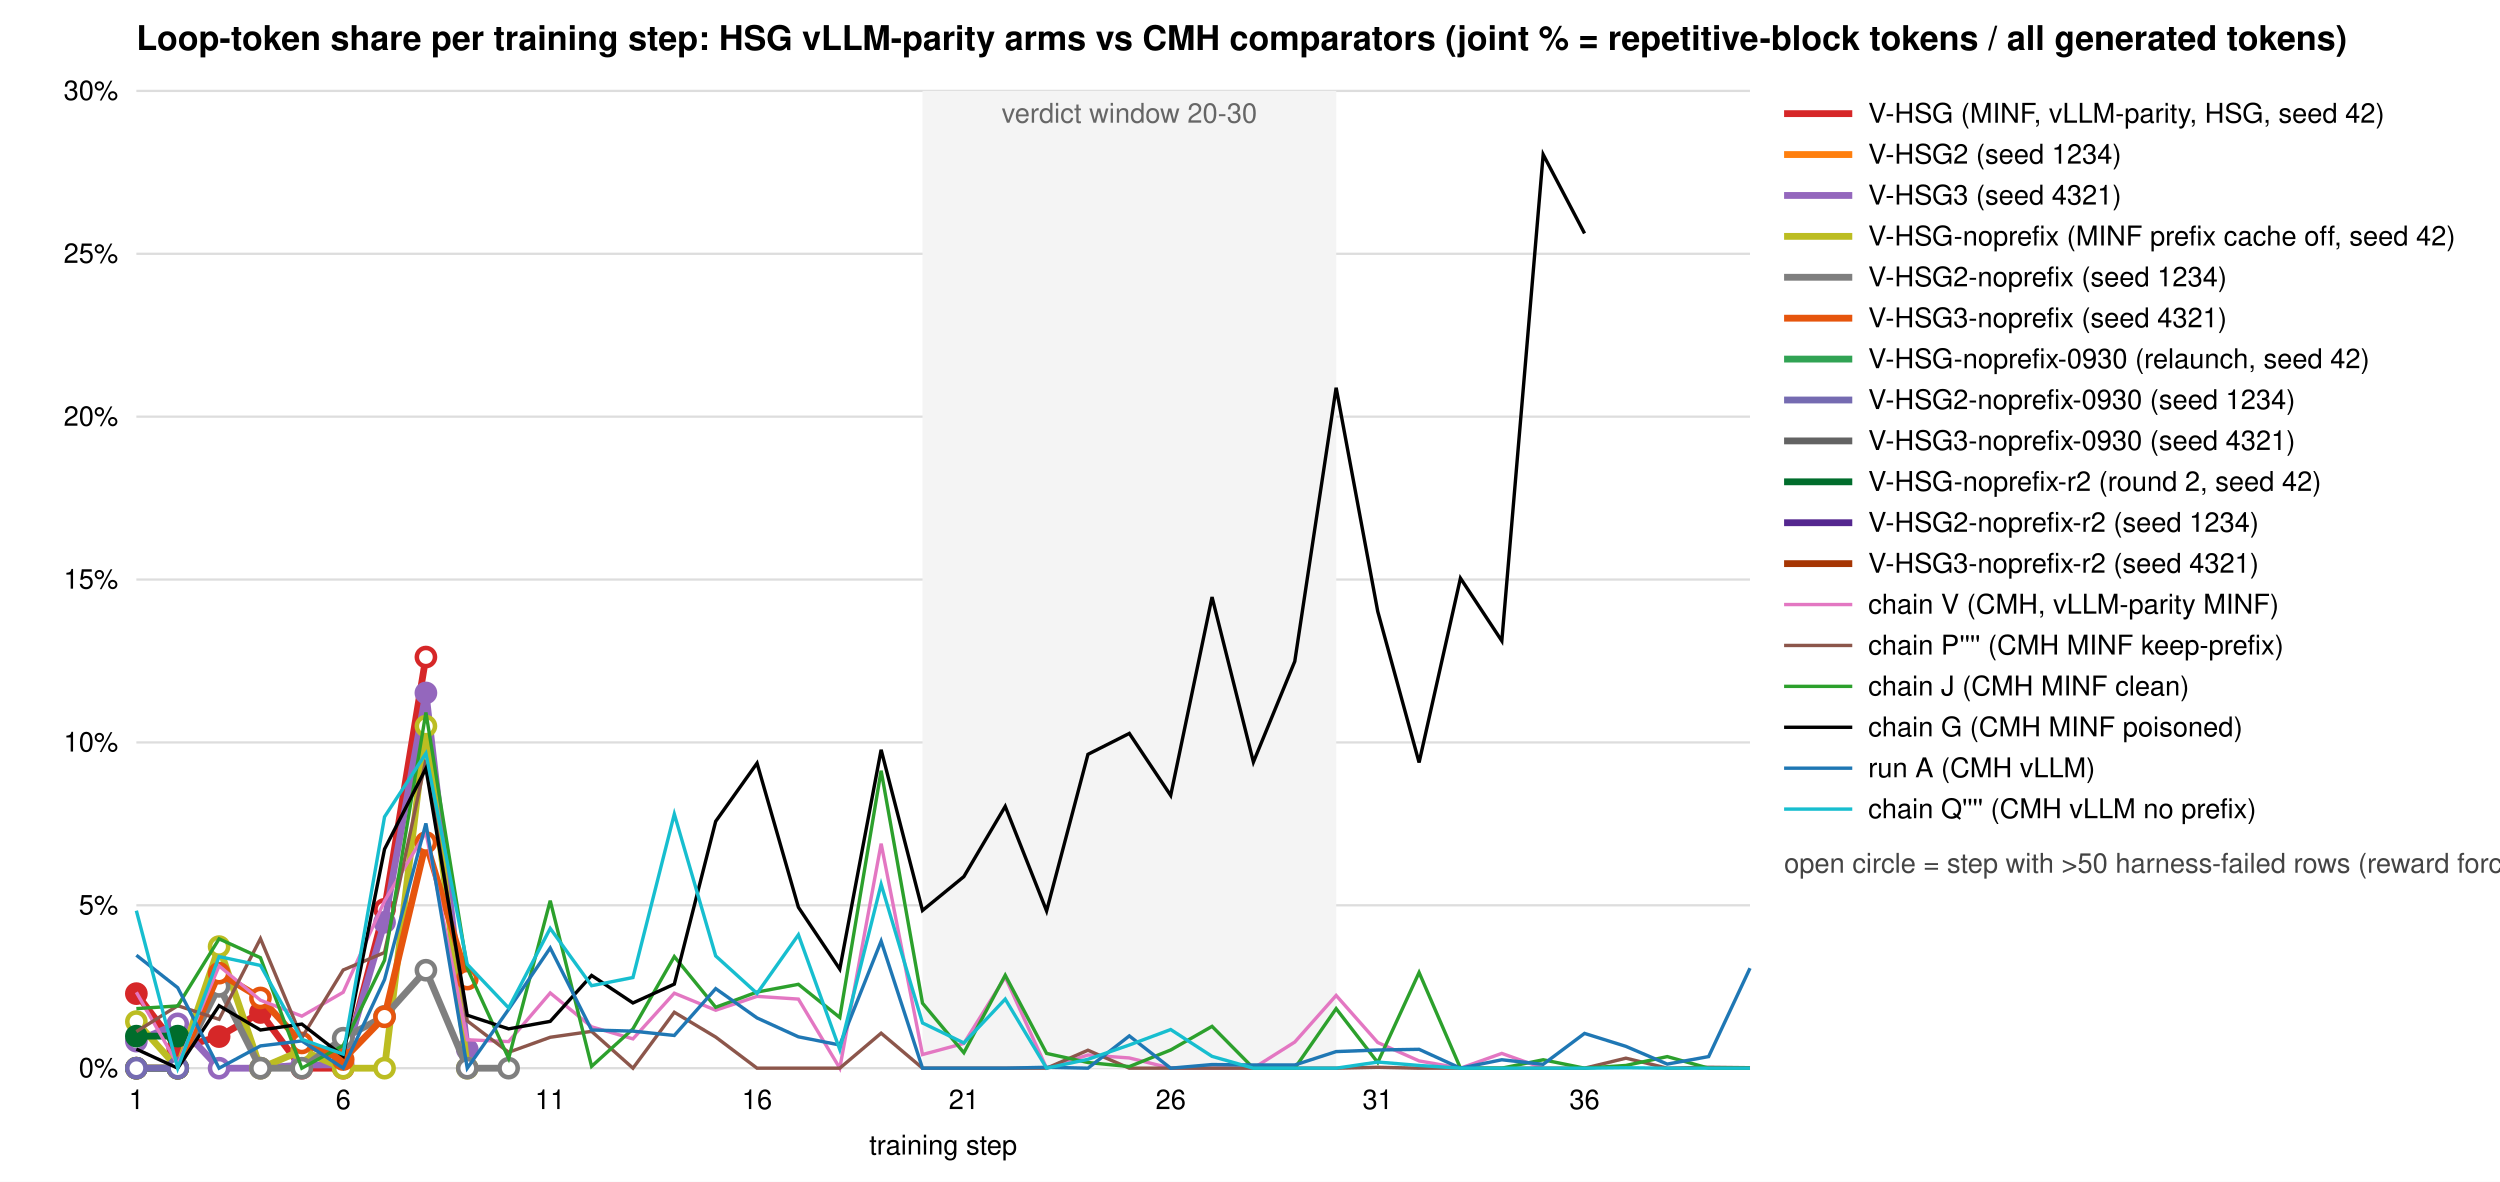
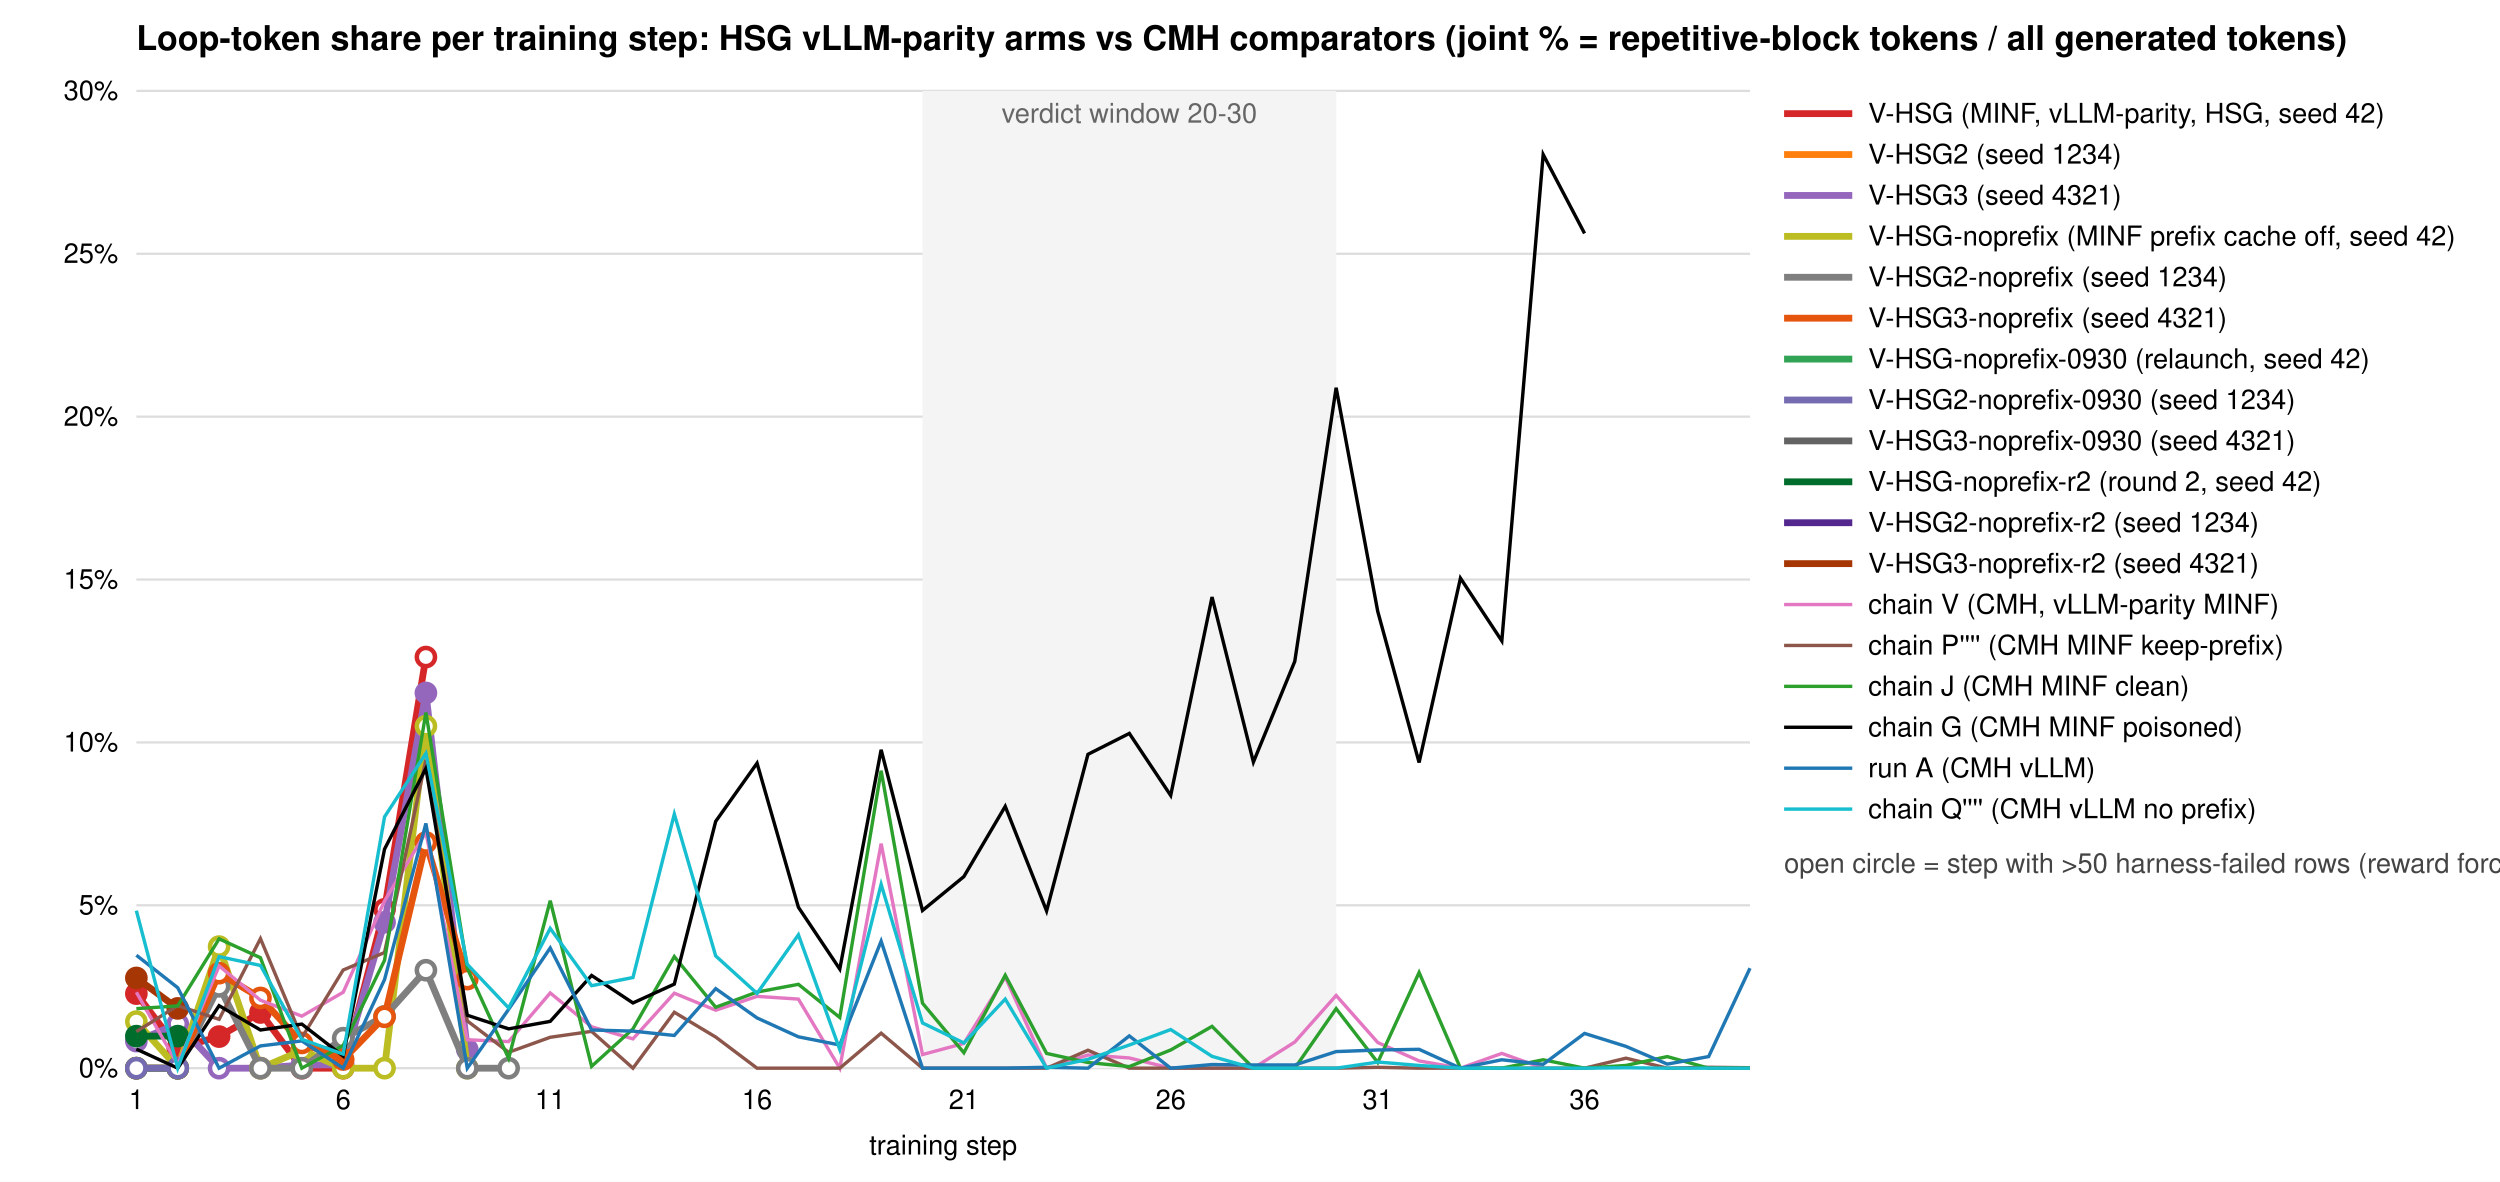
<svg xmlns="http://www.w3.org/2000/svg" width="1100" height="520" font-family="Helvetica,Arial" font-size="12">
  <rect width="1100" height="520" fill="white" />
  <text x="60" y="22" font-size="15" font-weight="bold">Loop-token share per training step: HSG vLLM-parity arms vs CMH comparators (joint % = repetitive-block tokens / all generated tokens)</text>
  <line x1="60" y1="470.0" x2="770" y2="470.0" stroke="#ddd" />
  <text x="52" y="474.0" text-anchor="end">0%</text>
  <line x1="60" y1="398.333" x2="770" y2="398.333" stroke="#ddd" />
  <text x="52" y="402.333" text-anchor="end">5%</text>
  <line x1="60" y1="326.667" x2="770" y2="326.667" stroke="#ddd" />
  <text x="52" y="330.667" text-anchor="end">10%</text>
  <line x1="60" y1="255.0" x2="770" y2="255.0" stroke="#ddd" />
  <text x="52" y="259.0" text-anchor="end">15%</text>
  <line x1="60" y1="183.333" x2="770" y2="183.333" stroke="#ddd" />
  <text x="52" y="187.333" text-anchor="end">20%</text>
  <line x1="60" y1="111.667" x2="770" y2="111.667" stroke="#ddd" />
  <text x="52" y="115.667" text-anchor="end">25%</text>
  <line x1="60" y1="40.0" x2="770" y2="40.0" stroke="#ddd" />
  <text x="52" y="44.0" text-anchor="end">30%</text>
  <text x="60.0" y="488" text-anchor="middle">1</text>
  <text x="151.026" y="488" text-anchor="middle">6</text>
  <text x="242.051" y="488" text-anchor="middle">11</text>
  <text x="333.077" y="488" text-anchor="middle">16</text>
  <text x="424.103" y="488" text-anchor="middle">21</text>
  <text x="515.128" y="488" text-anchor="middle">26</text>
  <text x="606.154" y="488" text-anchor="middle">31</text>
  <text x="697.179" y="488" text-anchor="middle">36</text>
  <text x="415.0" y="508" text-anchor="middle">training step</text>
  <rect x="405.897" y="40" width="182.051" height="430" fill="#f4f4f4" />
  <text x="496.923" y="54" text-anchor="middle" fill="#666">verdict window 20-30</text>
  <polyline fill="none" stroke="#d62728" stroke-width="3" points="60.0,437.2 78.2,461.2 96.4,456.1 114.6,445.5 132.8,470.0 151.0,470.0 169.2,400.1 187.4,289.1" />
  <circle cx="60.0" cy="437.2" r="4" fill="#d62728" stroke="#d62728" stroke-width="2" />
  <circle cx="78.2" cy="461.2" r="4" fill="#d62728" stroke="#d62728" stroke-width="2" />
  <circle cx="96.4" cy="456.1" r="4" fill="#d62728" stroke="#d62728" stroke-width="2" />
  <circle cx="114.6" cy="445.5" r="4" fill="#d62728" stroke="#d62728" stroke-width="2" />
  <circle cx="132.8" cy="470.0" r="4" fill="white" stroke="#d62728" stroke-width="2" />
  <circle cx="151.0" cy="470.0" r="4" fill="white" stroke="#d62728" stroke-width="2" />
  <circle cx="169.2" cy="400.1" r="4" fill="white" stroke="#d62728" stroke-width="2" />
  <circle cx="187.4" cy="289.1" r="4" fill="white" stroke="#d62728" stroke-width="2" />
  <line x1="785" y1="50" x2="815" y2="50" stroke="#d62728" stroke-width="3" />
  <text x="822" y="54">V-HSG (MINF, vLLM-parity, HSG, seed 42)</text>
  <polyline fill="none" stroke="#ff7f0e" stroke-width="3" points="60.0,470.0 78.2,470.0" />
  <circle cx="60.0" cy="470.0" r="4" fill="white" stroke="#ff7f0e" stroke-width="2" />
  <circle cx="78.2" cy="470.0" r="4" fill="white" stroke="#ff7f0e" stroke-width="2" />
  <line x1="785" y1="68" x2="815" y2="68" stroke="#ff7f0e" stroke-width="3" />
  <text x="822" y="72">V-HSG2 (seed 1234)</text>
  <polyline fill="none" stroke="#9467bd" stroke-width="3" points="60.0,458.1 78.2,450.5 96.4,470.0 114.6,470.0 132.8,468.6 151.0,468.5 169.2,405.8 187.4,304.9 205.6,461.8" />
  <circle cx="60.0" cy="458.1" r="4" fill="white" stroke="#9467bd" stroke-width="2" />
  <circle cx="78.2" cy="450.5" r="4" fill="white" stroke="#9467bd" stroke-width="2" />
  <circle cx="96.4" cy="470.0" r="4" fill="white" stroke="#9467bd" stroke-width="2" />
  <circle cx="114.6" cy="470.0" r="4" fill="white" stroke="#9467bd" stroke-width="2" />
  <circle cx="132.8" cy="468.6" r="4" fill="white" stroke="#9467bd" stroke-width="2" />
  <circle cx="151.0" cy="468.5" r="4" fill="white" stroke="#9467bd" stroke-width="2" />
  <circle cx="169.2" cy="405.8" r="4" fill="#9467bd" stroke="#9467bd" stroke-width="2" />
  <circle cx="187.4" cy="304.9" r="4" fill="#9467bd" stroke="#9467bd" stroke-width="2" />
  <circle cx="205.6" cy="461.8" r="4" fill="#9467bd" stroke="#9467bd" stroke-width="2" />
  <line x1="785" y1="86" x2="815" y2="86" stroke="#9467bd" stroke-width="3" />
  <text x="822" y="90">V-HSG3 (seed 4321)</text>
  <polyline fill="none" stroke="#bcbd22" stroke-width="3" points="60.0,449.5 78.2,470.0 96.4,416.5 114.6,470.0 132.8,462.2 151.0,470.0 169.2,470.0 187.4,319.5 205.6,470.0" />
  <circle cx="60.0" cy="449.5" r="4" fill="white" stroke="#bcbd22" stroke-width="2" />
  <circle cx="78.2" cy="470.0" r="4" fill="#bcbd22" stroke="#bcbd22" stroke-width="2" />
  <circle cx="96.4" cy="416.5" r="4" fill="white" stroke="#bcbd22" stroke-width="2" />
  <circle cx="114.6" cy="470.0" r="4" fill="white" stroke="#bcbd22" stroke-width="2" />
  <circle cx="132.8" cy="462.2" r="4" fill="white" stroke="#bcbd22" stroke-width="2" />
  <circle cx="151.0" cy="470.0" r="4" fill="white" stroke="#bcbd22" stroke-width="2" />
  <circle cx="169.2" cy="470.0" r="4" fill="white" stroke="#bcbd22" stroke-width="2" />
  <circle cx="187.4" cy="319.5" r="4" fill="white" stroke="#bcbd22" stroke-width="2" />
  <circle cx="205.6" cy="470.0" r="4" fill="white" stroke="#bcbd22" stroke-width="2" />
  <line x1="785" y1="104" x2="815" y2="104" stroke="#bcbd22" stroke-width="3" />
  <text x="822" y="108">V-HSG-noprefix (MINF prefix cache off, seed 42)</text>
  <polyline fill="none" stroke="#7f7f7f" stroke-width="3" points="60.0,470.0 78.2,470.0 96.4,434.0 114.6,470.0 132.8,470.0 151.0,456.8 169.2,447.2 187.4,426.9 205.6,470.0 223.8,470.0" />
  <circle cx="60.0" cy="470.0" r="4" fill="white" stroke="#7f7f7f" stroke-width="2" />
  <circle cx="78.2" cy="470.0" r="4" fill="white" stroke="#7f7f7f" stroke-width="2" />
  <circle cx="96.4" cy="434.0" r="4" fill="white" stroke="#7f7f7f" stroke-width="2" />
  <circle cx="114.6" cy="470.0" r="4" fill="white" stroke="#7f7f7f" stroke-width="2" />
  <circle cx="132.8" cy="470.0" r="4" fill="white" stroke="#7f7f7f" stroke-width="2" />
  <circle cx="151.0" cy="456.8" r="4" fill="white" stroke="#7f7f7f" stroke-width="2" />
  <circle cx="169.2" cy="447.2" r="4" fill="white" stroke="#7f7f7f" stroke-width="2" />
  <circle cx="187.4" cy="426.9" r="4" fill="white" stroke="#7f7f7f" stroke-width="2" />
  <circle cx="205.6" cy="470.0" r="4" fill="white" stroke="#7f7f7f" stroke-width="2" />
  <circle cx="223.8" cy="470.0" r="4" fill="white" stroke="#7f7f7f" stroke-width="2" />
  <line x1="785" y1="122" x2="815" y2="122" stroke="#7f7f7f" stroke-width="3" />
  <text x="822" y="126">V-HSG2-noprefix (seed 1234)</text>
  <polyline fill="none" stroke="#e6550d" stroke-width="3" points="60.0,470.0 78.2,470.0 96.4,428.2 114.6,439.1 132.8,458.9 151.0,466.2 169.2,447.4 187.4,370.7 205.6,430.8" />
  <circle cx="60.0" cy="470.0" r="4" fill="white" stroke="#e6550d" stroke-width="2" />
  <circle cx="78.2" cy="470.0" r="4" fill="white" stroke="#e6550d" stroke-width="2" />
  <circle cx="96.4" cy="428.2" r="4" fill="white" stroke="#e6550d" stroke-width="2" />
  <circle cx="114.6" cy="439.1" r="4" fill="white" stroke="#e6550d" stroke-width="2" />
  <circle cx="132.8" cy="458.9" r="4" fill="white" stroke="#e6550d" stroke-width="2" />
  <circle cx="151.0" cy="466.2" r="4" fill="#e6550d" stroke="#e6550d" stroke-width="2" />
  <circle cx="169.2" cy="447.4" r="4" fill="white" stroke="#e6550d" stroke-width="2" />
  <circle cx="187.4" cy="370.7" r="4" fill="white" stroke="#e6550d" stroke-width="2" />
  <circle cx="205.6" cy="430.8" r="4" fill="white" stroke="#e6550d" stroke-width="2" />
  <line x1="785" y1="140" x2="815" y2="140" stroke="#e6550d" stroke-width="3" />
  <text x="822" y="144">V-HSG3-noprefix (seed 4321)</text>
  <polyline fill="none" stroke="#31a354" stroke-width="3" points="60.0,470.0 78.2,470.0" />
  <circle cx="60.0" cy="470.0" r="4" fill="white" stroke="#31a354" stroke-width="2" />
  <circle cx="78.2" cy="470.0" r="4" fill="white" stroke="#31a354" stroke-width="2" />
  <line x1="785" y1="158" x2="815" y2="158" stroke="#31a354" stroke-width="3" />
  <text x="822" y="162">V-HSG-noprefix-0930 (relaunch, seed 42)</text>
  <polyline fill="none" stroke="#756bb1" stroke-width="3" points="60.0,470.0 78.2,470.0" />
  <circle cx="60.0" cy="470.0" r="4" fill="white" stroke="#756bb1" stroke-width="2" />
  <circle cx="78.2" cy="470.0" r="4" fill="white" stroke="#756bb1" stroke-width="2" />
  <line x1="785" y1="176" x2="815" y2="176" stroke="#756bb1" stroke-width="3" />
  <text x="822" y="180">V-HSG2-noprefix-0930 (seed 1234)</text>
  <line x1="785" y1="194" x2="815" y2="194" stroke="#636363" stroke-width="3" />
  <text x="822" y="198">V-HSG3-noprefix-0930 (seed 4321)</text>
  <polyline fill="none" stroke="#006d2c" stroke-width="3" points="60.0,455.9 78.2,455.9" />
  <circle cx="60.0" cy="455.9" r="4" fill="#006d2c" stroke="#006d2c" stroke-width="2" />
  <circle cx="78.2" cy="455.9" r="4" fill="#006d2c" stroke="#006d2c" stroke-width="2" />
  <line x1="785" y1="212" x2="815" y2="212" stroke="#006d2c" stroke-width="3" />
  <text x="822" y="216">V-HSG-noprefix-r2 (round 2, seed 42)</text>
  <line x1="785" y1="230" x2="815" y2="230" stroke="#54278f" stroke-width="3" />
  <text x="822" y="234">V-HSG2-noprefix-r2 (seed 1234)</text>
+   <polyline fill="none" stroke="#a63603" stroke-width="3" points="60.0,430.3 78.2,443.7" />
+   <circle cx="60.0" cy="430.3" r="4" fill="#a63603" stroke="#a63603" stroke-width="2" />
+   <circle cx="78.2" cy="443.7" r="4" fill="#a63603" stroke="#a63603" stroke-width="2" />
  <line x1="785" y1="248" x2="815" y2="248" stroke="#a63603" stroke-width="3" />
  <text x="822" y="252">V-HSG3-noprefix-r2 (seed 4321)</text>
  <polyline fill="none" stroke="#e377c2" stroke-width="1.5" points="60.0,436.6 78.2,468.4 96.4,425.0 114.6,440.1 132.8,447.1 151.0,436.6 169.2,396.4 187.4,366.2 205.6,457.5 223.8,458.3 242.1,436.9 260.3,451.8 278.5,457.1 296.7,437.0 314.9,444.5 333.1,438.4 351.3,439.6 369.5,470.0 387.7,371.2 405.9,464.0 424.1,459.1 442.3,429.9 460.5,470.0 478.7,464.2 496.9,465.5 515.1,470.0 533.3,470.0 551.5,470.0 569.7,458.5 587.9,438.0 606.2,458.7 624.4,466.8 642.6,470.0 660.8,463.5 679.0,470.0" />
  <line x1="785" y1="266" x2="815" y2="266" stroke="#e377c2" stroke-width="1.5" />
  <text x="822" y="270">chain V (CMH, vLLM-parity MINF)</text>
  <polyline fill="none" stroke="#8c564b" stroke-width="1.5" points="60.0,453.9 78.2,442.5 96.4,448.5 114.6,413.0 132.8,456.6 151.0,426.8 169.2,419.1 187.4,334.3 205.6,449.2 223.8,463.0 242.1,456.4 260.3,453.8 278.5,470.0 296.7,445.4 314.9,456.3 333.1,470.0 351.3,470.0 369.5,470.0 387.7,454.6 405.9,470.0 424.1,470.0 442.3,470.0 460.5,470.0 478.7,462.1 496.9,470.0 515.1,470.0 533.3,470.0 551.5,470.0 569.7,470.0 587.9,470.0 606.2,469.6 624.4,470.0 642.6,470.0 660.8,470.0 679.0,470.0 697.2,470.0 715.4,465.6 733.6,470.0 751.8,469.6 770.0,469.8" />
  <line x1="785" y1="284" x2="815" y2="284" stroke="#8c564b" stroke-width="1.5" />
  <text x="822" y="288">chain P'''' (CMH MINF keep-prefix)</text>
  <polyline fill="none" stroke="#2ca02c" stroke-width="1.5" points="60.0,443.8 78.2,442.6 96.4,413.1 114.6,421.4 132.8,470.0 151.0,460.0 169.2,422.5 187.4,313.5 205.6,426.0 223.8,465.7 242.1,396.3 260.3,469.2 278.5,452.7 296.7,420.9 314.9,443.2 333.1,436.5 351.3,433.1 369.5,447.7 387.7,339.1 405.9,441.4 424.1,463.2 442.3,429.1 460.5,463.5 478.7,467.5 496.9,469.3 515.1,462.0 533.3,451.6 551.5,470.0 569.7,470.0 587.9,443.8 606.2,467.5 624.4,427.9 642.6,470.0 660.8,470.0 679.0,466.3 697.2,470.0 715.4,468.8 733.6,464.9 751.8,470.0 770.0,470.0" />
  <line x1="785" y1="302" x2="815" y2="302" stroke="#2ca02c" stroke-width="1.5" />
  <text x="822" y="306">chain J (CMH MINF clean)</text>
  <polyline fill="none" stroke="#000000" stroke-width="1.5" points="60.0,461.6 78.2,470.0 96.4,442.5 114.6,453.2 132.8,450.6 151.0,464.7 169.2,373.6 187.4,338.1 205.6,446.7 223.8,452.7 242.1,449.4 260.3,429.2 278.5,441.3 296.7,433.0 314.9,361.4 333.1,335.8 351.3,399.2 369.5,426.4 387.7,329.9 405.9,400.6 424.1,385.7 442.3,354.8 460.5,400.8 478.7,331.9 496.9,322.7 515.1,350.0 533.3,262.7 551.5,335.3 569.7,291.0 587.9,170.6 606.2,269.0 624.4,335.5 642.6,254.4 660.8,282.0 679.0,68.0 697.2,102.7" />
  <line x1="785" y1="320" x2="815" y2="320" stroke="#000000" stroke-width="1.5" />
  <text x="822" y="324">chain G (CMH MINF poisoned)</text>
  <polyline fill="none" stroke="#1f77b4" stroke-width="1.5" points="60.0,420.3 78.2,434.6 96.4,470.0 114.6,460.2 132.8,458.0 151.0,470.0 169.2,431.0 187.4,362.3 205.6,470.0 223.8,444.1 242.1,417.1 260.3,453.2 278.5,453.7 296.7,455.6 314.9,435.0 333.1,447.9 351.3,456.2 369.5,459.8 387.7,414.1 405.9,470.0 424.1,470.0 442.3,470.0 460.5,469.6 478.7,470.0 496.9,455.8 515.1,470.0 533.3,468.4 551.5,468.6 569.7,468.6 587.9,462.7 606.2,462.0 624.4,461.7 642.6,470.0 660.8,466.3 679.0,468.3 697.2,454.7 715.4,460.4 733.6,468.2 751.8,464.9 770.0,426.0" />
  <line x1="785" y1="338" x2="815" y2="338" stroke="#1f77b4" stroke-width="1.5" />
  <text x="822" y="342">run A (CMH vLLM)</text>
  <polyline fill="none" stroke="#17becf" stroke-width="1.5" points="60.0,400.7 78.2,470.0 96.4,420.9 114.6,424.8 132.8,457.3 151.0,463.8 169.2,359.4 187.4,331.5 205.6,424.3 223.8,443.5 242.1,408.5 260.3,433.7 278.5,430.1 296.7,358.2 314.9,420.6 333.1,437.1 351.3,411.3 369.5,461.8 387.7,389.1 405.9,450.1 424.1,458.9 442.3,439.6 460.5,470.0 478.7,466.1 496.9,459.8 515.1,453.0 533.3,464.8 551.5,470.0 569.7,470.0 587.9,470.0 606.2,467.3 624.4,468.8 642.6,470.0 660.8,470.0 679.0,470.0 697.2,470.0 715.4,469.8 733.6,470.0 751.8,470.0 770.0,470.0" />
  <line x1="785" y1="356" x2="815" y2="356" stroke="#17becf" stroke-width="1.5" />
  <text x="822" y="360">chain Q'''' (CMH vLLM no prefix)</text>
  <text x="785" y="384" fill="#444">open circle = step with &gt;50 harness-failed rows (reward forced 0)</text>
</svg>
